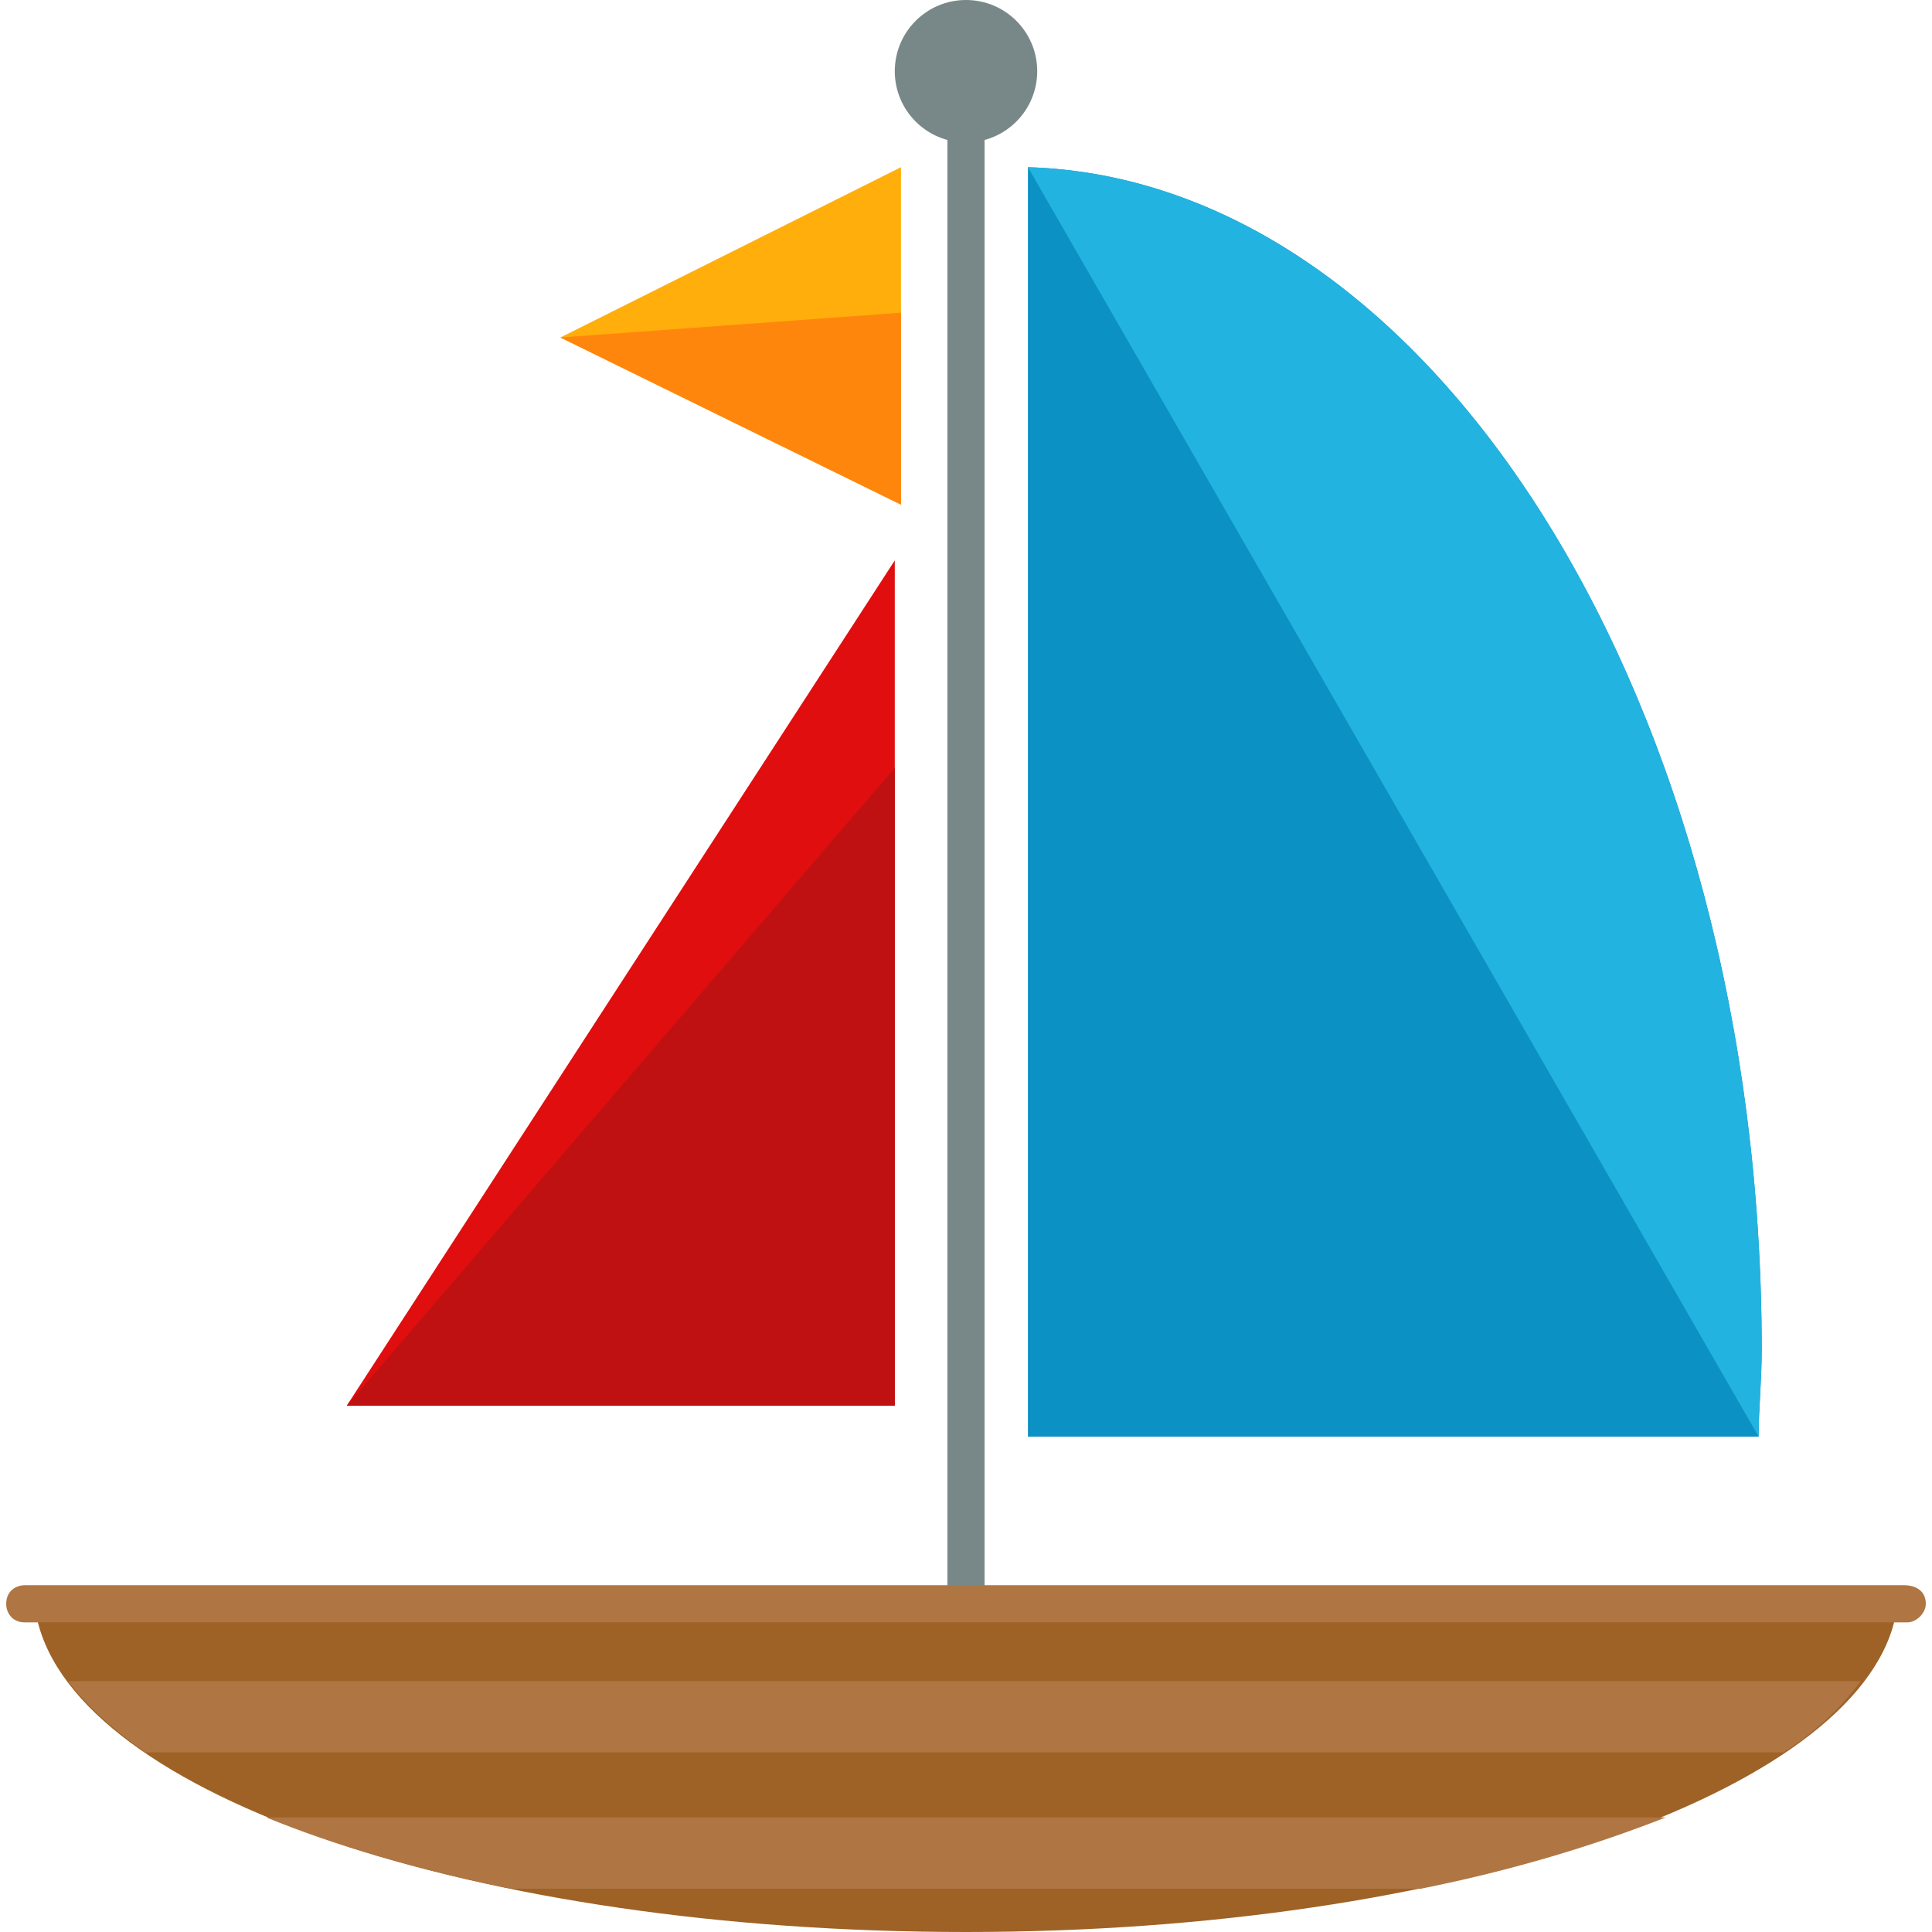
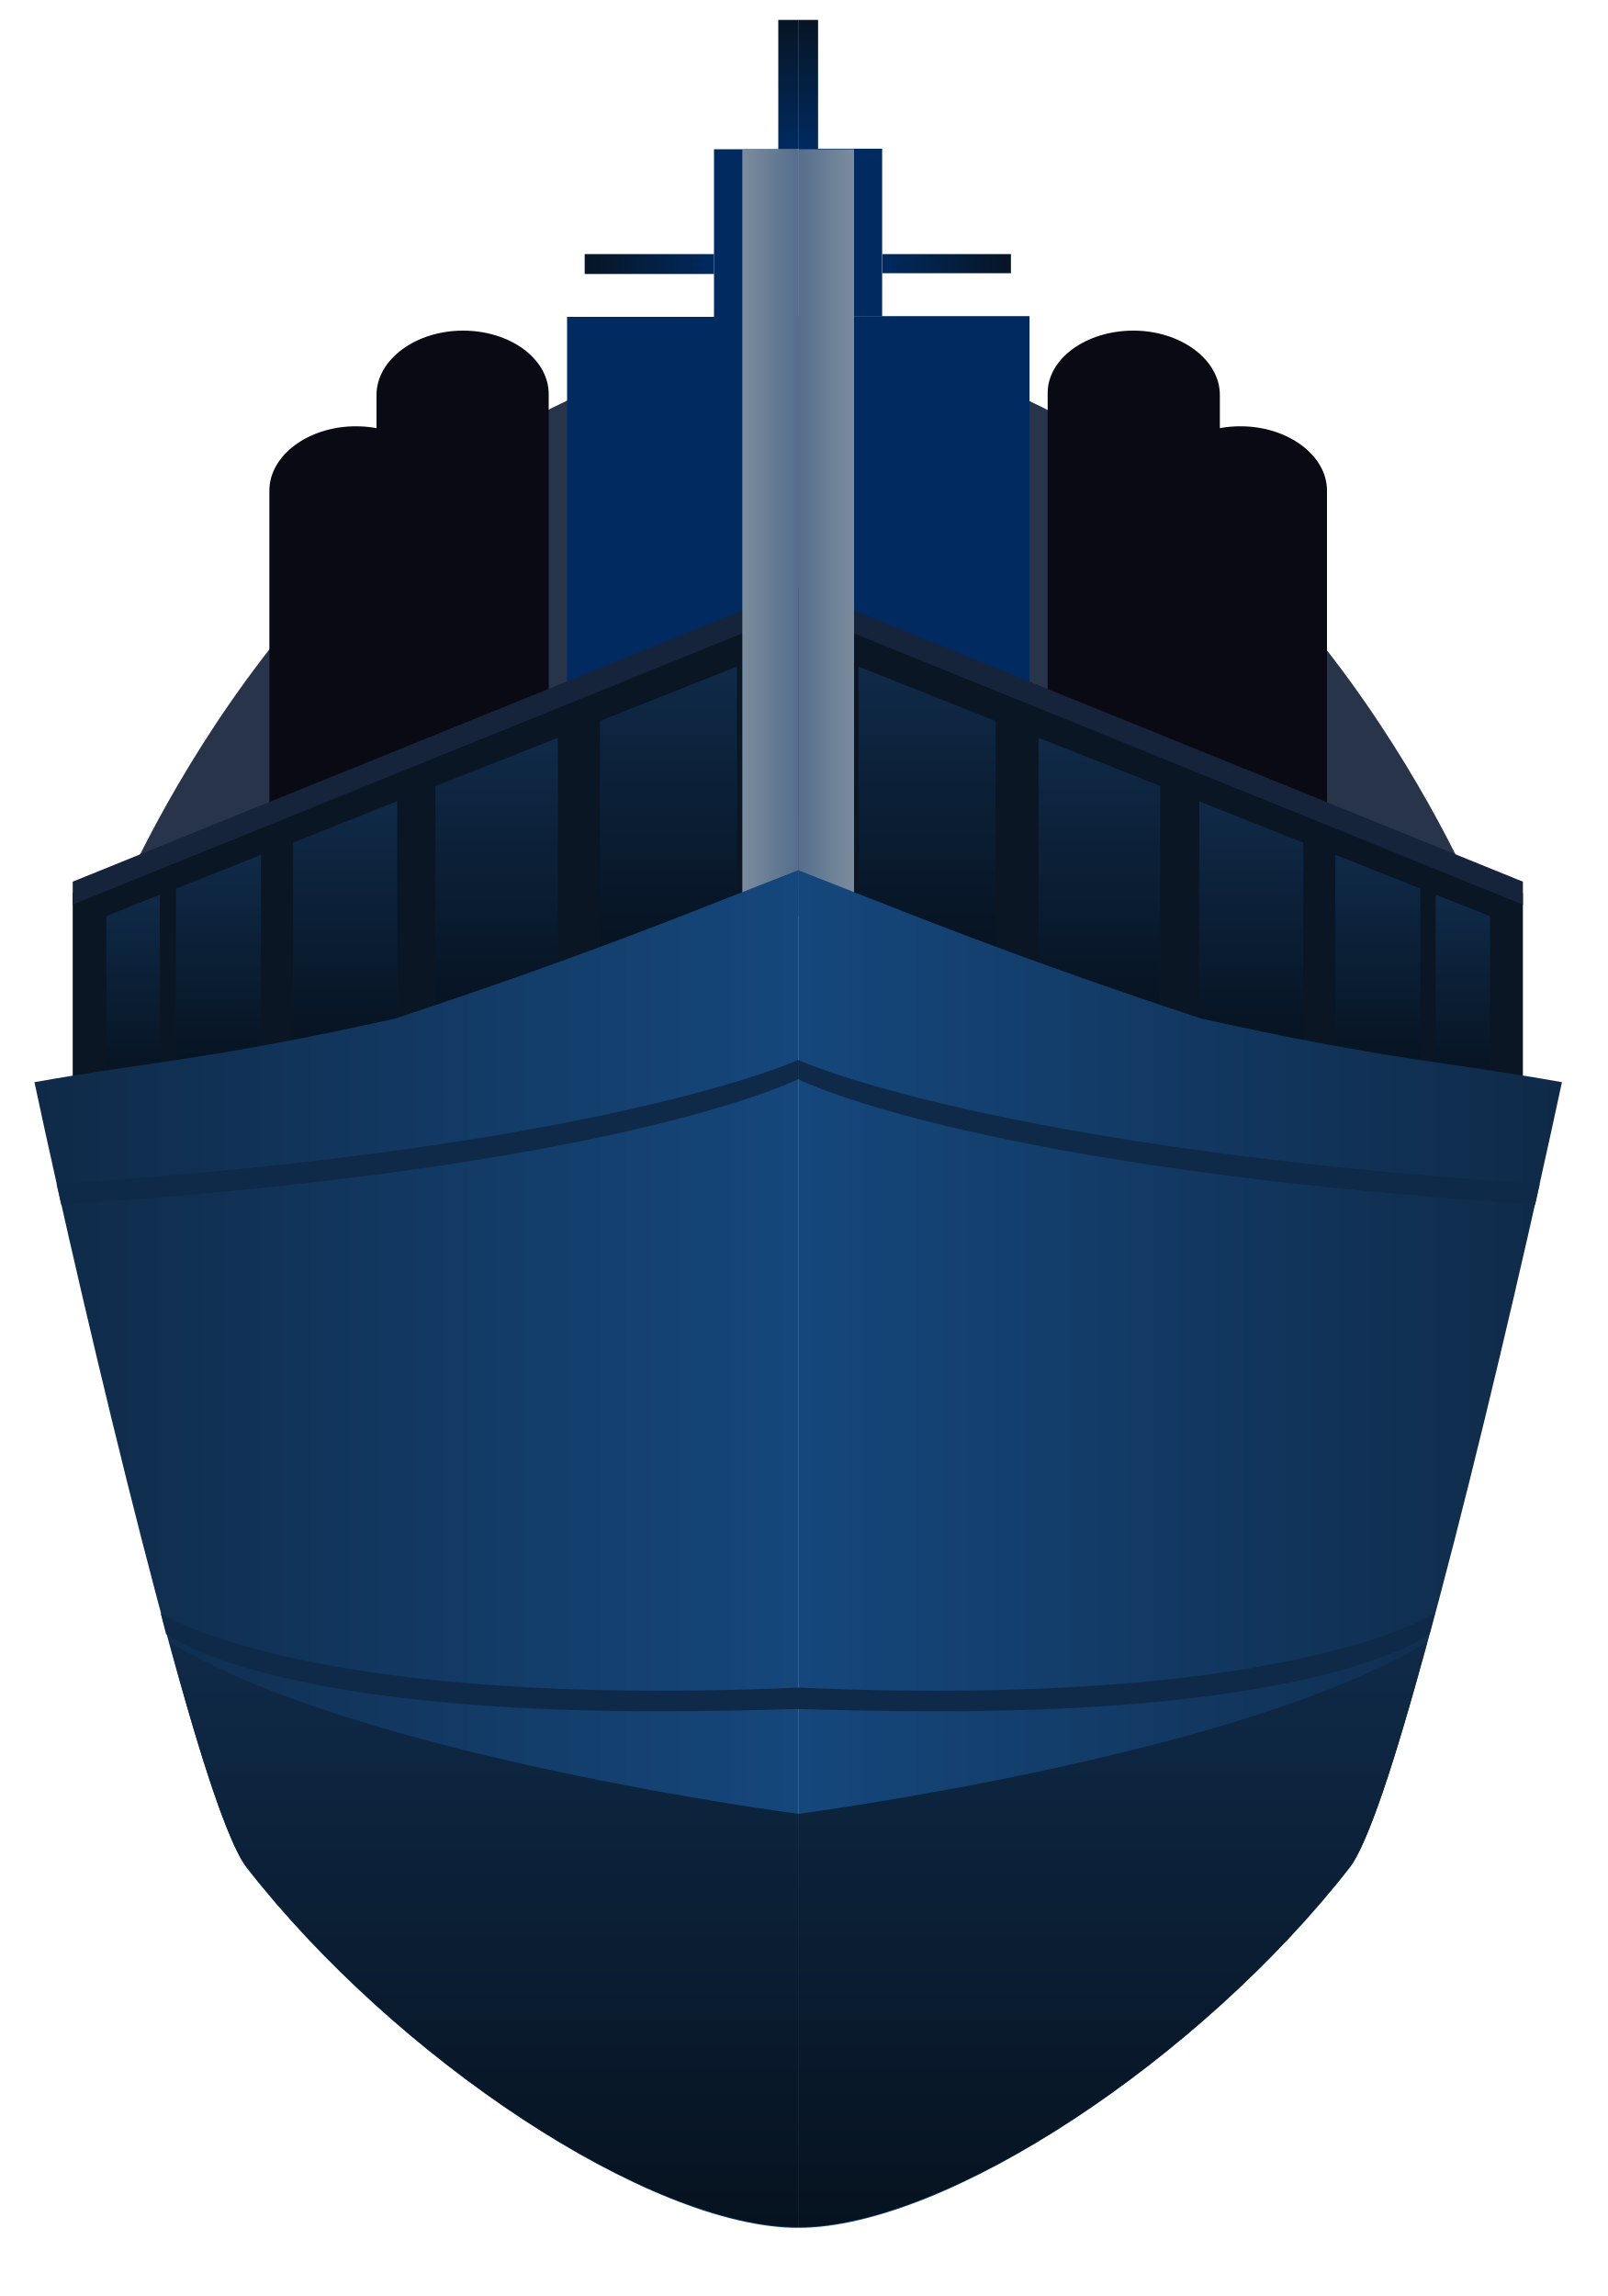
- <svg xmlns="http://www.w3.org/2000/svg" version="1.1" id="Layer_1" x="0px" y="0px" viewBox="0 0 499.2 499.2" style="enable-background:new 0 0 499.2 499.2;" xml:space="preserve">
-   <path style="fill:#788787;" d="M254.4,440.8c0,2.4-2.4,4.8-4.8,4.8l0,0c-2.4,0-4.8-2.4-4.8-4.8V24c0-2.4,2.4-4.8,4.8-4.8l0,0  c2.4,0,4.8,2.4,4.8,4.8V440.8z" />
-   <path style="fill:#9E6226;" d="M9.6,418.4c10.4,45.6,113.6,80.8,240,80.8s229.6-36,240-80.8H9.6z" />
+ <svg xmlns="http://www.w3.org/2000/svg" version="1.1" id="Livello_1" x="0px" y="0px" viewBox="118 0 210 300" xml:space="preserve">
+   <style type="text/css">
+ 	.st0{fill:#28344A;}
+ 	.st1{fill:#002A60;}
+ 	.st2{fill:url(#SVGID_1_);}
+ 	.st3{fill:url(#SVGID_2_);}
+ 	.st4{fill:#0A0A14;}
+ 	.st5{fill:#0A1624;}
+ 	.st6{fill:url(#SVGID_3_);}
+ 	.st7{fill:url(#SVGID_4_);}
+ 	.st8{fill:url(#SVGID_5_);}
+ 	.st9{fill:url(#SVGID_6_);}
+ 	.st10{fill:url(#SVGID_7_);}
+ 	.st11{fill:#15233B;}
+ 	.st12{fill:url(#SVGID_8_);}
+ 	.st13{fill:url(#SVGID_9_);}
+ 	.st14{fill:url(#SVGID_10_);}
+ 	.st15{fill:#0F2A48;}
+ 	.st16{fill:url(#SVGID_11_);}
+ 	.st17{fill:url(#SVGID_12_);}
+ 	.st18{fill:url(#SVGID_13_);}
+ 	.st19{fill:url(#SVGID_14_);}
+ 	.st20{fill:url(#SVGID_15_);}
+ 	.st21{fill:url(#SVGID_16_);}
+ 	.st22{fill:url(#SVGID_17_);}
+ 	.st23{fill:url(#SVGID_18_);}
+ 	.st24{fill:url(#SVGID_19_);}
+ 	.st25{fill:url(#SVGID_20_);}
+ </style>
  <g>
-     <path style="fill:#AF7643;" d="M17.6,434.4c4.8,6.4,12,12.8,20,18.4h423.2c8.8-5.6,15.2-12,20-18.4H17.6z" />
-     <path style="fill:#AF7643;" d="M367.2,488c24-4.8,44.8-11.2,63.2-18.4H68.8c17.6,7.2,39.2,13.6,63.2,18.4H367.2z" />
-     <path style="fill:#AF7643;" d="M497.6,414.4c0,2.4-2.4,4.8-4.8,4.8H6.4c-3.2,0-4.8-2.4-4.8-4.8l0,0c0-3.2,2.4-4.8,4.8-4.8H492   C495.2,409.6,497.6,411.2,497.6,414.4L497.6,414.4z" />
+     <g>
+       <g>
+         <path class="st0" d="M132.6,119.7c0,0,20.3-51.6,63.5-69.1s-1.2,53.2-1.2,53.2L132.6,119.7z" />
+         <g>
+           <g>
+             <rect x="192.1" y="41.4" class="st1" width="30.2" height="64.6" />
+             <rect x="211.3" y="19.5" class="st1" width="10.9" height="21.9" />
+             <linearGradient id="SVGID_1_" gradientUnits="userSpaceOnUse" x1="194.442" y1="34.448" x2="211.313" y2="34.448">
+               <stop offset="0" style="stop-color:#071524" />
+               <stop offset="1" style="stop-color:#002A60" />
+             </linearGradient>
+             <rect x="194.4" y="33.2" class="st2" width="16.9" height="2.6" />
+             <linearGradient id="SVGID_2_" gradientUnits="userSpaceOnUse" x1="68.754" y1="139.087" x2="85.625" y2="139.087" gradientTransform="matrix(-6.123234e-17 1 -1 -6.123234e-17 360.062 -66.16)">
+               <stop offset="0" style="stop-color:#071524" />
+               <stop offset="1" style="stop-color:#002A60" />
+             </linearGradient>
+             <polygon class="st3" points="222.3,2.6 222.3,19.5 219.7,19.5 219.7,2.6      " />
+           </g>
+           <path class="st4" d="M178.5,43.2c-6.2,0-11.3,3.8-11.3,8.4v66.7h22.5V51.5C189.7,46.9,184.7,43.2,178.5,43.2z" />
+           <path class="st4" d="M164.5,55.7c-6.2,0-11.3,3.8-11.3,8.4v66.7h22.5V64.1C175.7,59.4,170.7,55.7,164.5,55.7z" />
+         </g>
+       </g>
+       <g>
+         <polygon class="st5" points="222.3,116.4 222.3,78.3 127.5,116.7 127.5,143.3 169.6,135.8    " />
+         <g>
+           <linearGradient id="SVGID_3_" gradientUnits="userSpaceOnUse" x1="182.912" y1="133.846" x2="182.912" y2="96.355">
+             <stop offset="0" style="stop-color:#06121F" />
+             <stop offset="1" style="stop-color:#0F2A48" />
+           </linearGradient>
+           <polygon class="st6" points="174.9,133.8 190.9,128 190.9,96.4 174.9,102.7     " />
+           <linearGradient id="SVGID_4_" gradientUnits="userSpaceOnUse" x1="146.551" y1="140.89" x2="146.551" y2="111.709">
+             <stop offset="0" style="stop-color:#06121F" />
+             <stop offset="1" style="stop-color:#0F2A48" />
+           </linearGradient>
+           <polygon class="st7" points="141,140.9 152.1,138.9 152.1,111.7 141,116.1     " />
+           <linearGradient id="SVGID_5_" gradientUnits="userSpaceOnUse" x1="205.383" y1="125.93" x2="205.383" y2="87.08">
+             <stop offset="0" style="stop-color:#06121F" />
+             <stop offset="1" style="stop-color:#0F2A48" />
+           </linearGradient>
+           <polygon class="st8" points="196.4,94.2 196.4,125.9 214.3,119.3 214.3,87.1     " />
+           <linearGradient id="SVGID_6_" gradientUnits="userSpaceOnUse" x1="163.1" y1="138.177" x2="163.1" y2="104.658">
+             <stop offset="0" style="stop-color:#06121F" />
+             <stop offset="1" style="stop-color:#0F2A48" />
+           </linearGradient>
+           <polygon class="st9" points="156.3,138.2 169.6,135.8 169.9,135.7 169.9,104.7 156.3,110.1     " />
+           <linearGradient id="SVGID_7_" gradientUnits="userSpaceOnUse" x1="135.409" y1="142.506" x2="135.409" y2="116.926">
+             <stop offset="0" style="stop-color:#06121F" />
+             <stop offset="1" style="stop-color:#0F2A48" />
+           </linearGradient>
+           <polygon class="st10" points="138.9,141.3 138.9,116.9 131.9,119.7 131.9,142.5     " />
+         </g>
+         <polygon class="st11" points="127.5,118.2 127.5,115.2 222.3,76.8 222.3,79.8    " />
+       </g>
+       <linearGradient id="SVGID_8_" gradientUnits="userSpaceOnUse" x1="214.953" y1="69.602" x2="222.254" y2="69.602">
+         <stop offset="0" style="stop-color:#7C8C9E" />
+         <stop offset="1" style="stop-color:#556E8C" />
+       </linearGradient>
+       <rect x="215" y="19.5" class="st12" width="7.3" height="100.3" />
+       <g>
+         <linearGradient id="SVGID_9_" gradientUnits="userSpaceOnUse" x1="122.419" y1="202.377" x2="222.254" y2="202.377">
+           <stop offset="0" style="stop-color:#0F2A48" />
+           <stop offset="1" style="stop-color:#15477C" />
+         </linearGradient>
+         <path class="st13" d="M222.3,291.1c-19.4,0-52.7-22.2-72.1-47.1c-6-7.7-21.1-71.7-27.7-102.6c15.7-2.8,22.2-2.8,47.1-8.3     c25-8.3,36.1-12.9,52.7-19.4V291.1z" />
+         <linearGradient id="SVGID_10_" gradientUnits="userSpaceOnUse" x1="181.131" y1="291.119" x2="181.131" y2="214.547">
+           <stop offset="0" style="stop-color:#06121F" />
+           <stop offset="1" style="stop-color:#0F2A48" />
+         </linearGradient>
+         <path class="st14" d="M222.3,237c0,0-58.2-7.6-82.2-22.5c4.3,16.1,7.7,26.2,10.1,29.4c19.4,25,52.7,47.1,72.1,47.1V237z" />
+         <path class="st15" d="M126,157.4l-0.6-2.7c71.5-4.7,96.7-16.1,96.9-16.2v2.5C221.3,141.5,198,152.7,126,157.4z" />
+         <path class="st15" d="M203.7,223.6c-50.2,0-63.3-9.6-64-10.1l-0.7-2.7c0.2,0.1,19.2,12.5,83.3,9.7v2.8     C215.6,223.5,209.4,223.6,203.7,223.6z" />
+       </g>
+     </g>
+     <g>
+       <g>
+         <path class="st0" d="M311.9,119.7c0,0-20.3-51.6-63.5-69.1s1.2,53.2,1.2,53.2L311.9,119.7z" />
+         <g>
+           <g>
+             <rect x="222.3" y="41.4" transform="matrix(-1 -1.224647e-16 1.224647e-16 -1 474.8319 147.3072)" class="st1" width="30.2" height="64.6" />
+             <rect x="222.3" y="19.5" transform="matrix(-1 -1.224647e-16 1.224647e-16 -1 455.5711 60.8277)" class="st1" width="10.9" height="21.9" />
+             <linearGradient id="SVGID_11_" gradientUnits="userSpaceOnUse" x1="133.246" y1="34.448" x2="150.117" y2="34.448" gradientTransform="matrix(-1 0 0 1 383.373 0)">
+               <stop offset="0" style="stop-color:#071524" />
+               <stop offset="1" style="stop-color:#002A60" />
+             </linearGradient>
+             <polygon class="st16" points="250.1,33.2 233.3,33.2 233.3,35.7 250.1,35.7      " />
+             <linearGradient id="SVGID_12_" gradientUnits="userSpaceOnUse" x1="68.754" y1="200.283" x2="85.625" y2="200.283" gradientTransform="matrix(6.123234e-17 1 1 -6.123234e-17 23.3109 -66.16)">
+               <stop offset="0" style="stop-color:#071524" />
+               <stop offset="1" style="stop-color:#002A60" />
+             </linearGradient>
+             <polygon class="st17" points="222.3,2.6 222.3,19.5 224.9,19.5 224.9,2.6      " />
+           </g>
+           <path class="st4" d="M266.1,43.2c6.2,0,11.3,3.8,11.3,8.4v66.7h-22.5V51.5C254.8,46.9,259.9,43.2,266.1,43.2z" />
+           <path class="st4" d="M280.1,55.7c6.2,0,11.3,3.8,11.3,8.4v66.7h-22.5V64.1C268.9,59.4,273.9,55.7,280.1,55.7z" />
+         </g>
+       </g>
+       <g>
+         <polygon class="st5" points="222.3,116.4 222.3,78.3 317,116.7 317,143.3 275,135.8    " />
+         <g>
+           <linearGradient id="SVGID_13_" gradientUnits="userSpaceOnUse" x1="132.04" y1="133.846" x2="132.04" y2="96.355" gradientTransform="matrix(-1 0 0 1 393.6963 0)">
+             <stop offset="0" style="stop-color:#06121F" />
+             <stop offset="1" style="stop-color:#0F2A48" />
+           </linearGradient>
+           <polygon class="st18" points="269.6,133.8 253.7,128 253.7,96.4 269.6,102.7     " />
+           <linearGradient id="SVGID_14_" gradientUnits="userSpaceOnUse" x1="95.678" y1="140.89" x2="95.678" y2="111.709" gradientTransform="matrix(-1 0 0 1 393.6963 0)">
+             <stop offset="0" style="stop-color:#06121F" />
+             <stop offset="1" style="stop-color:#0F2A48" />
+           </linearGradient>
+           <polygon class="st19" points="303.6,140.9 292.5,138.9 292.5,111.7 303.6,116.1     " />
+           <linearGradient id="SVGID_15_" gradientUnits="userSpaceOnUse" x1="154.51" y1="125.93" x2="154.51" y2="87.08" gradientTransform="matrix(-1 0 0 1 393.6963 0)">
+             <stop offset="0" style="stop-color:#06121F" />
+             <stop offset="1" style="stop-color:#0F2A48" />
+           </linearGradient>
+           <polygon class="st20" points="248.1,94.2 248.1,125.9 230.2,119.3 230.2,87.1     " />
+           <linearGradient id="SVGID_16_" gradientUnits="userSpaceOnUse" x1="112.227" y1="138.177" x2="112.227" y2="104.658" gradientTransform="matrix(-1 0 0 1 393.6963 0)">
+             <stop offset="0" style="stop-color:#06121F" />
+             <stop offset="1" style="stop-color:#0F2A48" />
+           </linearGradient>
+           <polygon class="st21" points="288.3,138.2 275,135.8 274.7,135.7 274.7,104.7 288.3,110.1     " />
+           <linearGradient id="SVGID_17_" gradientUnits="userSpaceOnUse" x1="84.536" y1="142.506" x2="84.536" y2="116.926" gradientTransform="matrix(-1 0 0 1 393.6963 0)">
+             <stop offset="0" style="stop-color:#06121F" />
+             <stop offset="1" style="stop-color:#0F2A48" />
+           </linearGradient>
+           <polygon class="st22" points="305.6,141.3 305.6,116.9 312.7,119.7 312.7,142.5     " />
+         </g>
+         <polygon class="st11" points="317,118.2 317,115.2 222.3,76.8 222.3,79.8    " />
+       </g>
+       <linearGradient id="SVGID_18_" gradientUnits="userSpaceOnUse" x1="188.812" y1="69.602" x2="196.113" y2="69.602" gradientTransform="matrix(-1 0 0 1 418.3673 0)">
+         <stop offset="0" style="stop-color:#7C8C9E" />
+         <stop offset="1" style="stop-color:#556E8C" />
+       </linearGradient>
+       <polygon class="st23" points="222.3,119.7 229.6,119.7 229.6,19.5 222.3,19.5   " />
+       <g>
+         <linearGradient id="SVGID_19_" gradientUnits="userSpaceOnUse" x1="105.911" y1="202.377" x2="205.746" y2="202.377" gradientTransform="matrix(-1 0 0 1 428 0)">
+           <stop offset="0" style="stop-color:#0F2A48" />
+           <stop offset="1" style="stop-color:#15477C" />
+         </linearGradient>
+         <path class="st24" d="M222.3,291.1c19.4,0,52.7-22.2,72.1-47.1c6-7.7,21.1-71.7,27.7-102.6c-15.7-2.8-22.2-2.8-47.1-8.3     c-25-8.3-36.1-12.9-52.7-19.4V291.1z" />
+         <linearGradient id="SVGID_20_" gradientUnits="userSpaceOnUse" x1="164.623" y1="291.119" x2="164.623" y2="214.547" gradientTransform="matrix(-1 0 0 1 428 0)">
+           <stop offset="0" style="stop-color:#06121F" />
+           <stop offset="1" style="stop-color:#0F2A48" />
+         </linearGradient>
+         <path class="st25" d="M222.3,237c0,0,58.2-7.6,82.2-22.5c-4.3,16.1-7.7,26.2-10.1,29.4c-19.4,25-52.7,47.1-72.1,47.1V237z" />
+         <path class="st15" d="M318.6,157.4l0.6-2.7c-71.5-4.7-96.7-16.1-96.9-16.2v2.5C223.2,141.5,246.6,152.7,318.6,157.4z" />
+         <path class="st15" d="M240.8,223.6c50.2,0,63.3-9.6,64-10.1l0.7-2.7c-0.2,0.1-19.2,12.5-83.3,9.7v2.8     C228.9,223.5,235.1,223.6,240.8,223.6z" />
+       </g>
+     </g>
  </g>
-   <circle style="fill:#788787;" cx="249.6" cy="18.4" r="18.4" />
-   <path style="fill:#0C91C4;" d="M454.4,371.2c0-7.2,0.8-14.4,0.8-22.4c0-166.4-84.8-302.4-189.6-305.6v328H454.4z" />
-   <path style="fill:#22B3E0;" d="M454.4,371.2c0-7.2,0.8-14.4,0.8-22.4c0-166.4-84.8-302.4-189.6-305.6" />
-   <polygon style="fill:#FFAE0B;" points="232.8,43.2 144.8,87.2 232.8,130.4 " />
-   <polygon style="fill:#FF860D;" points="232.8,80.8 144.8,87.2 232.8,130.4 " />
-   <polygon style="fill:#E00E0E;" points="231.2,144.8 231.2,363.2 89.6,363.2 " />
-   <polygon style="fill:#BF1111;" points="231.2,198.4 231.2,363.2 89.6,363.2 " />
-   <g>
- </g>
-   <g>
- </g>
-   <g>
- </g>
-   <g>
- </g>
-   <g>
- </g>
-   <g>
- </g>
-   <g>
- </g>
-   <g>
- </g>
-   <g>
- </g>
-   <g>
- </g>
-   <g>
- </g>
-   <g>
- </g>
-   <g>
- </g>
-   <g>
- </g>
-   <g>
- </g>
</svg>
